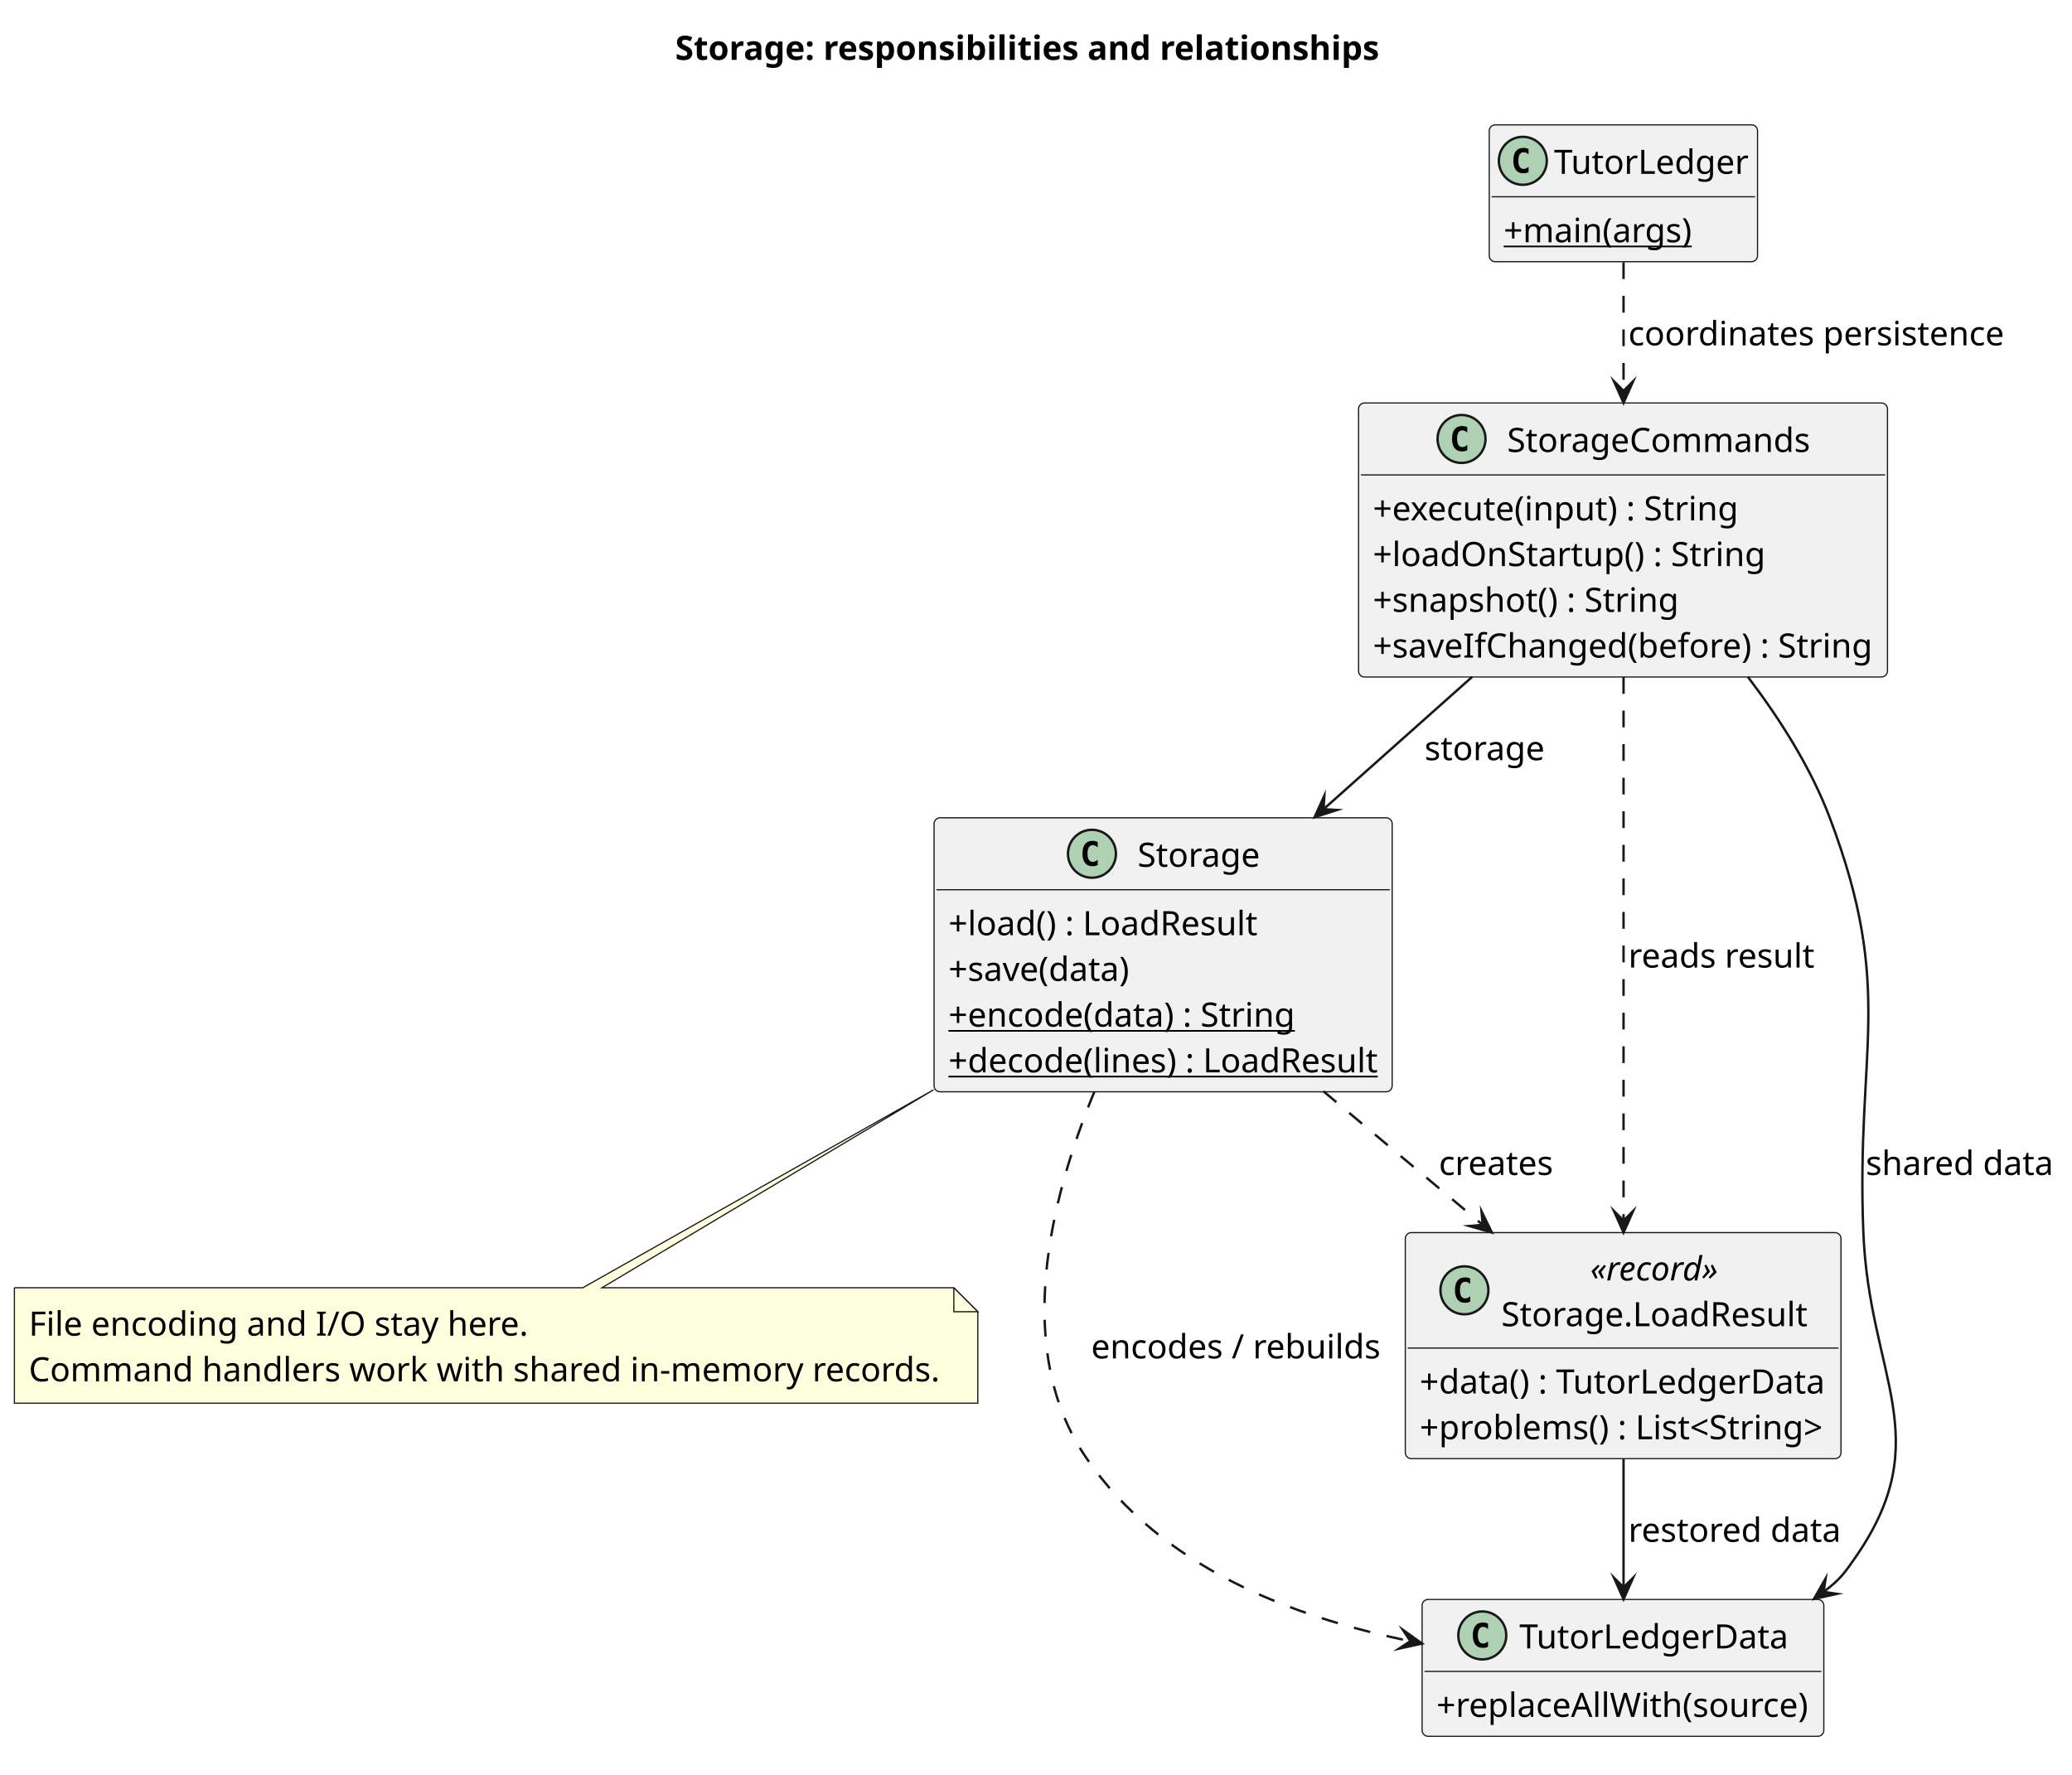
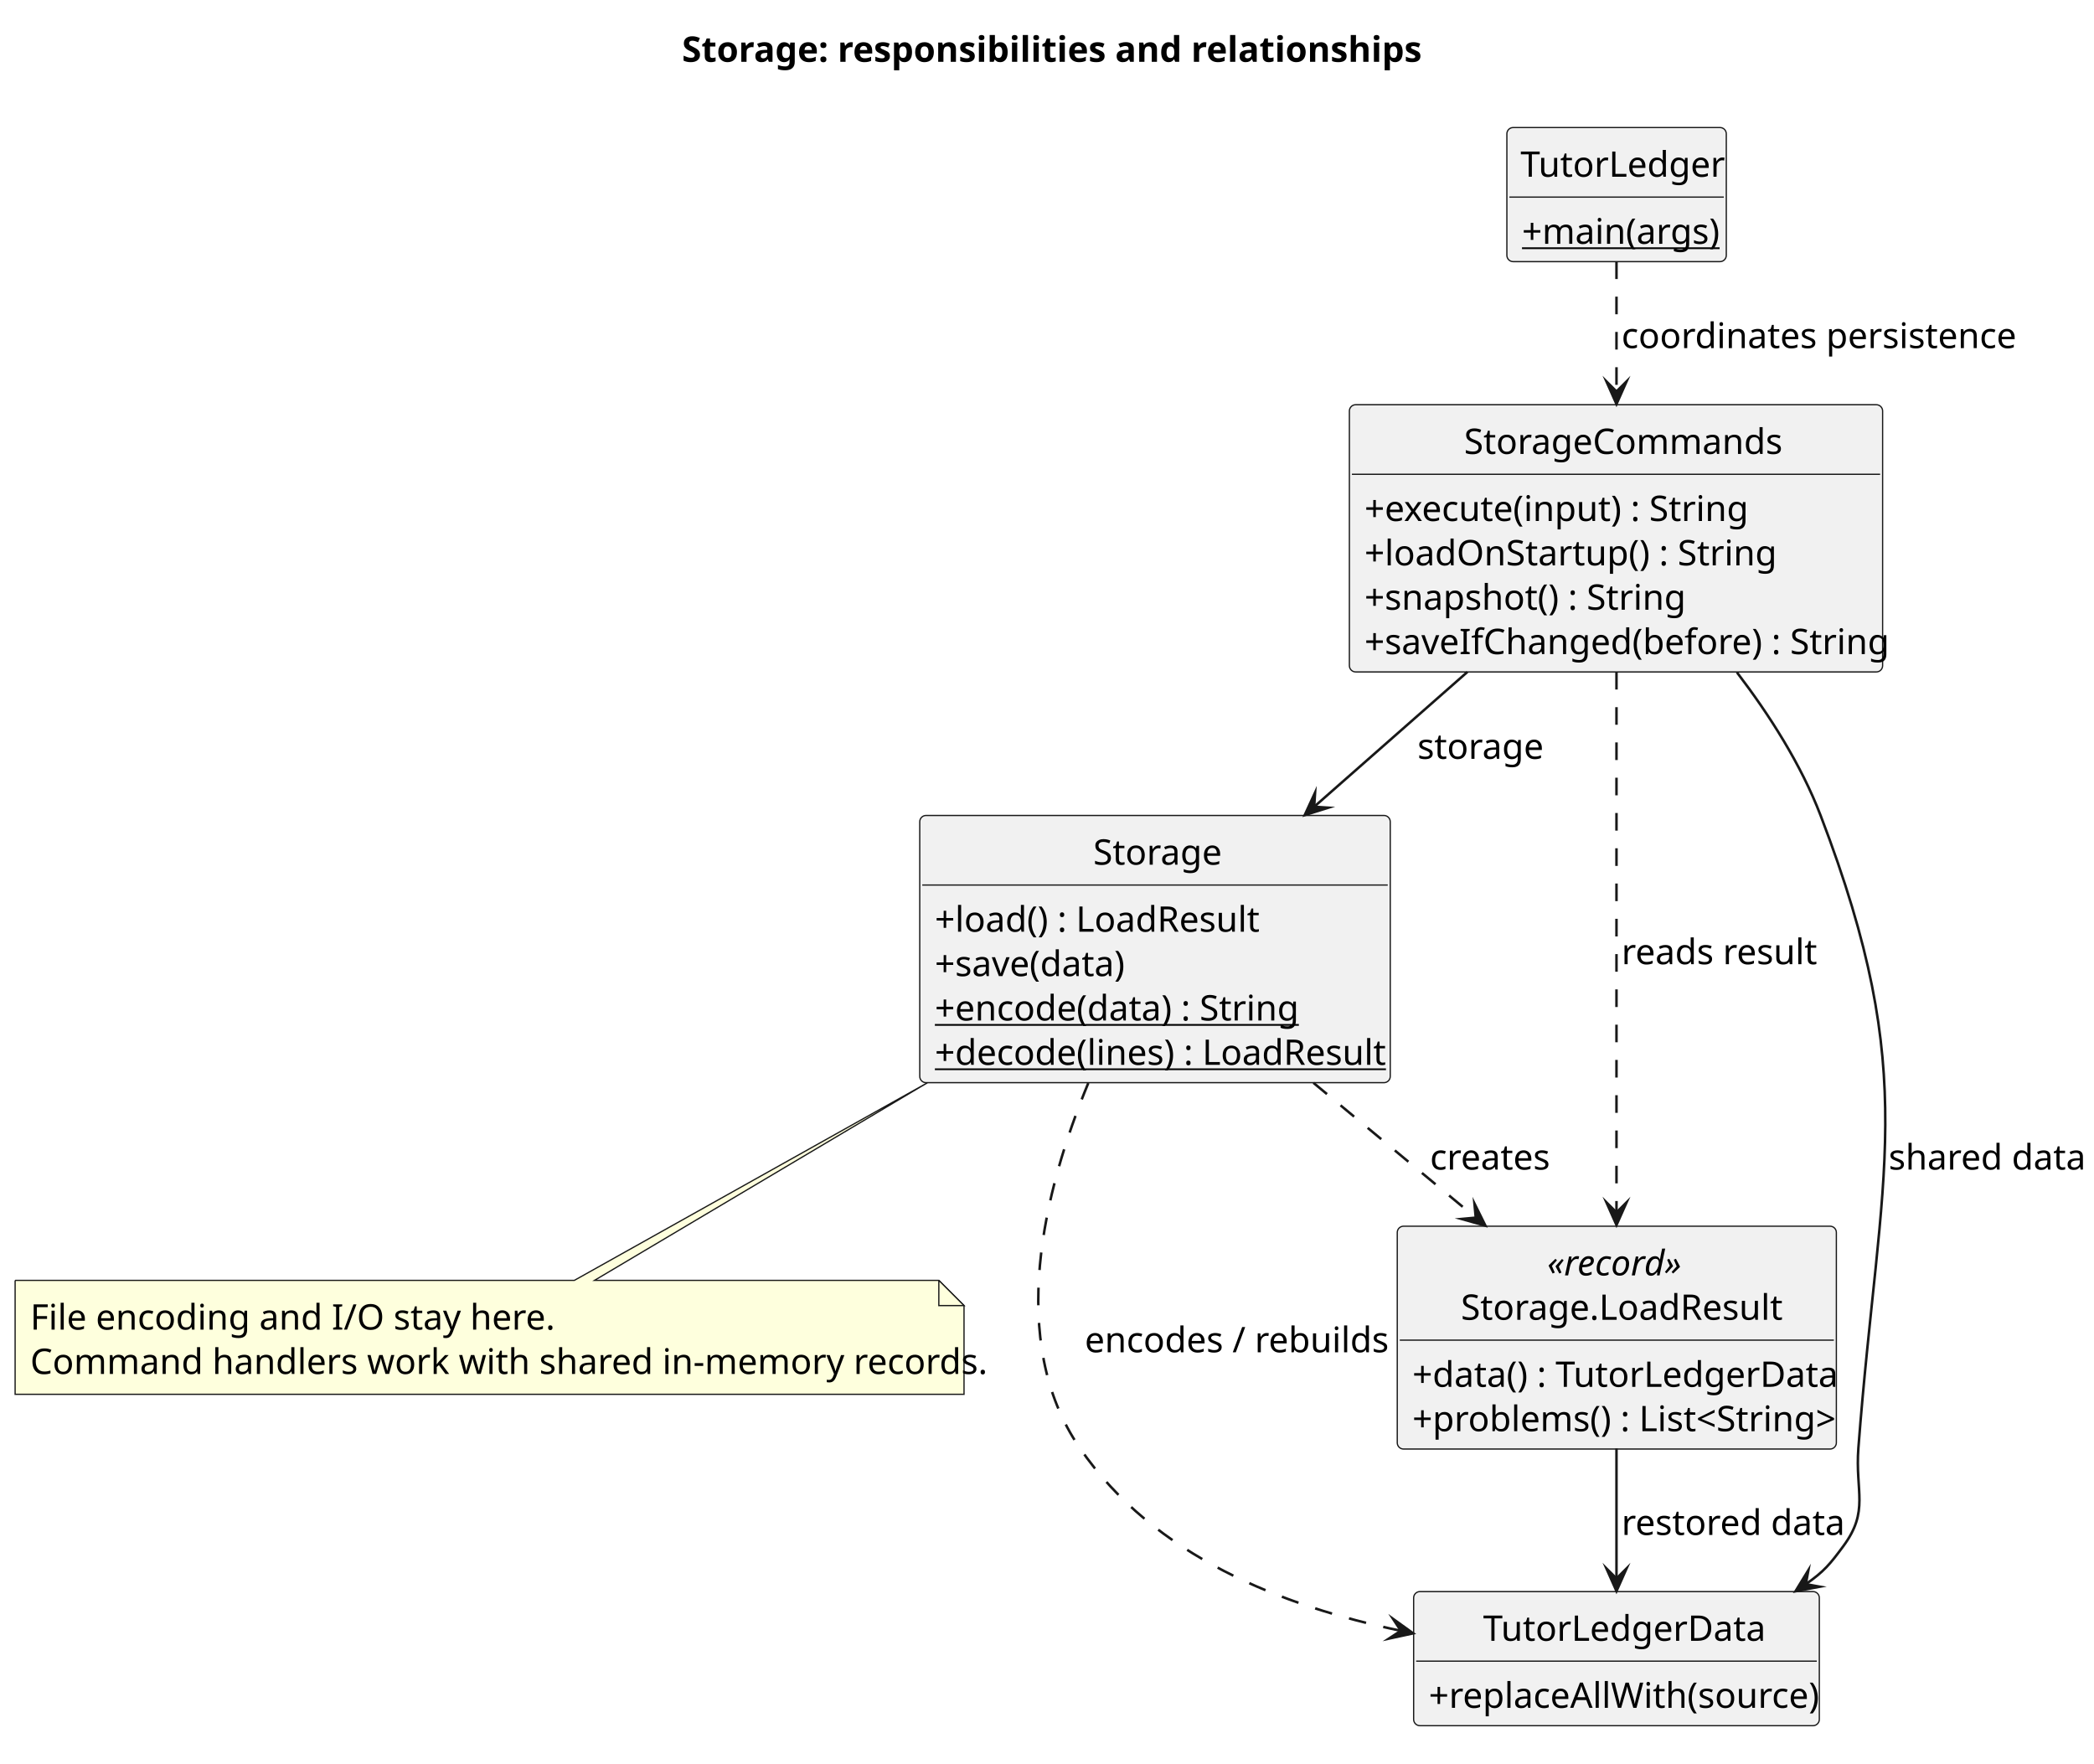
- <svg xmlns="http://www.w3.org/2000/svg" version="1.1" data-diagram-type="CLASS" style="width:864px;height:740px;background:#FFFFFF;" width="864px" height="740px" viewBox="0 0 864 740" zoomAndPan="magnify" preserveAspectRatio="none" contentStyleType="text/css">
+ <svg xmlns="http://www.w3.org/2000/svg" version="1.1" data-diagram-type="CLASS" style="width:831px;height:700px;background:#FFFFFF;" width="831px" height="700px" viewBox="0 0 831 700" zoomAndPan="magnify" preserveAspectRatio="none" contentStyleType="text/css">
  <defs />
  <g font-family="sans-serif" lengthAdjust="spacing">
-     <g class="title" data-source-line="7">
-       <text x="281.539" y="24.966" fill="#000" font-size="14" textLength="294.433" font-weight="700">Storage: responsibilities and relationships</text>
+     <g class="title" data-source-line="8">
+       <text x="270.636" y="24.533" fill="#000" font-size="14" textLength="283.172" font-weight="700">Storage: responsibilities and relationships</text>
    </g>
-     <g class="entity" data-qualified-name="TutorLedger" id="ent0001" data-source-line="9">
-       <rect x="621" y="52.068" width="111.872" height="57.068" fill="#F1F1F1" style="stroke:#181818;stroke-width:0.5;" rx="2.5" ry="2.5" />
-       <ellipse cx="635" cy="67.068" rx="10" ry="10" fill="#ADD1B2" style="stroke:#181818;stroke-width:1;" />
-       <path d="M637.391,71.771 Q636.906,72.021 636.375,72.146 Q635.859,72.271 635.281,72.271 Q633.219,72.271 632.125,70.912 Q631.047,69.552 631.047,66.974 Q631.047,64.396 632.125,63.037 Q633.219,61.677 635.281,61.677 Q635.859,61.677 636.391,61.802 Q636.922,61.927 637.391,62.162 L637.391,64.412 Q636.875,63.927 636.375,63.709 Q635.891,63.49 635.375,63.49 Q634.266,63.49 633.703,64.365 Q633.141,65.24 633.141,66.974 Q633.141,68.693 633.703,69.584 Q634.266,70.459 635.375,70.459 Q635.891,70.459 636.375,70.24 Q636.875,70.005 637.391,69.537 L637.391,71.771 Z " fill="#000" />
-       <text x="648" y="72.5" fill="#000" font-size="14" textLength="81.872">TutorLedger</text>
-       <line x1="622" y1="82.068" x2="731.872" y2="82.068" style="stroke:#181818;stroke-width:0.5;" />
-       <text x="627" y="101.034" fill="#000" font-size="14" textLength="78.568" text-decoration="underline">+main(args)</text>
+     <g class="entity" data-qualified-name="TutorLedger" id="ent0001" data-source-line="10">
+       <rect x="598" y="50.609" width="87.079" height="53.219" fill="#F1F1F1" style="stroke:#181818;stroke-width:0.5;" rx="2.5" ry="2.5" />
+       <text x="603.405" y="70.143" fill="#000" font-size="14" textLength="76.269">TutorLedger</text>
+       <line x1="599" y1="78.219" x2="684.079" y2="78.219" style="stroke:#181818;stroke-width:0.5;" />
+       <text x="604" y="96.752" fill="#000" font-size="14" textLength="75.079" text-decoration="underline">+main(args)</text>
    </g>
-     <g class="entity" data-qualified-name="StorageCommands" id="ent0002" data-source-line="12">
-       <rect x="566.5" y="168.068" width="220.557" height="114.272" fill="#F1F1F1" style="stroke:#181818;stroke-width:0.5;" rx="2.5" ry="2.5" />
-       <ellipse cx="609.443" cy="183.068" rx="10" ry="10" fill="#ADD1B2" style="stroke:#181818;stroke-width:1;" />
-       <path d="M611.833,187.771 Q611.349,188.021 610.818,188.146 Q610.302,188.271 609.724,188.271 Q607.662,188.271 606.568,186.912 Q605.49,185.552 605.49,182.974 Q605.49,180.396 606.568,179.037 Q607.662,177.677 609.724,177.677 Q610.302,177.677 610.833,177.802 Q611.365,177.927 611.833,178.162 L611.833,180.412 Q611.318,179.927 610.818,179.709 Q610.333,179.49 609.818,179.49 Q608.708,179.49 608.146,180.365 Q607.583,181.24 607.583,182.974 Q607.583,184.693 608.146,185.584 Q608.708,186.459 609.818,186.459 Q610.333,186.459 610.818,186.24 Q611.318,186.005 611.833,185.537 L611.833,187.771 Z " fill="#000" />
-       <text x="628.443" y="188.5" fill="#000" font-size="14" textLength="126.672">StorageCommands</text>
-       <line x1="567.5" y1="198.068" x2="786.057" y2="198.068" style="stroke:#181818;stroke-width:0.5;" />
-       <text x="572.5" y="217.034" fill="#000" font-size="14" textLength="152.935">+execute(input) : String</text>
-       <text x="572.5" y="236.102" fill="#000" font-size="14" textLength="163.659">+loadOnStartup() : String</text>
-       <text x="572.5" y="255.17" fill="#000" font-size="14" textLength="127.54">+snapshot() : String</text>
-       <text x="572.5" y="274.238" fill="#000" font-size="14" textLength="208.557">+saveIfChanged(before) : String</text>
+     <g class="entity" data-qualified-name="StorageCommands" id="ent0002" data-source-line="13">
+       <rect x="535.5" y="160.609" width="211.616" height="106.047" fill="#F1F1F1" style="stroke:#181818;stroke-width:0.5;" rx="2.5" ry="2.5" />
+       <text x="581.001" y="180.143" fill="#000" font-size="14" textLength="120.613">StorageCommands</text>
+       <line x1="536.5" y1="188.219" x2="746.116" y2="188.219" style="stroke:#181818;stroke-width:0.5;" />
+       <text x="541.5" y="206.752" fill="#000" font-size="14" textLength="145.134">+execute(input) : String</text>
+       <text x="541.5" y="224.361" fill="#000" font-size="14" textLength="156.023">+loadOnStartup() : String</text>
+       <text x="541.5" y="241.971" fill="#000" font-size="14" textLength="122.562">+snapshot() : String</text>
+       <text x="541.5" y="259.58" fill="#000" font-size="14" textLength="199.616">+saveIfChanged(before) : String</text>
    </g>
-     <g class="entity" data-qualified-name="Storage" id="ent0003" data-source-line="18">
-       <rect x="389.5" y="341.068" width="191.017" height="114.272" fill="#F1F1F1" style="stroke:#181818;stroke-width:0.5;" rx="2.5" ry="2.5" />
-       <ellipse cx="455.333" cy="356.068" rx="10" ry="10" fill="#ADD1B2" style="stroke:#181818;stroke-width:1;" />
-       <path d="M457.723,360.771 Q457.239,361.021 456.708,361.146 Q456.192,361.271 455.614,361.271 Q453.551,361.271 452.458,359.912 Q451.38,358.552 451.38,355.974 Q451.38,353.396 452.458,352.037 Q453.551,350.677 455.614,350.677 Q456.192,350.677 456.723,350.802 Q457.255,350.927 457.723,351.162 L457.723,353.412 Q457.208,352.927 456.708,352.709 Q456.223,352.49 455.708,352.49 Q454.598,352.49 454.036,353.365 Q453.473,354.24 453.473,355.974 Q453.473,357.693 454.036,358.584 Q454.598,359.459 455.708,359.459 Q456.223,359.459 456.708,359.24 Q457.208,359.005 457.723,358.537 L457.723,360.771 Z " fill="#000" />
-       <text x="474.333" y="361.5" fill="#000" font-size="14" textLength="51.352">Storage</text>
-       <line x1="390.5" y1="371.068" x2="579.517" y2="371.068" style="stroke:#181818;stroke-width:0.5;" />
-       <text x="395.5" y="390.034" fill="#000" font-size="14" textLength="128.883">+load() : LoadResult</text>
-       <text x="395.5" y="409.102" fill="#000" font-size="14" textLength="75.348">+save(data)</text>
-       <text x="395.5" y="428.17" fill="#000" font-size="14" textLength="144.451" text-decoration="underline">+encode(data) : String</text>
-       <text x="395.5" y="447.238" fill="#000" font-size="14" textLength="179.017" text-decoration="underline">+decode(lines) : LoadResult</text>
+     <g class="entity" data-qualified-name="Storage" id="ent0003" data-source-line="19">
+       <rect x="365" y="323.609" width="186.72" height="106.047" fill="#F1F1F1" style="stroke:#181818;stroke-width:0.5;" rx="2.5" ry="2.5" />
+       <text x="433.843" y="343.143" fill="#000" font-size="14" textLength="49.034">Storage</text>
+       <line x1="366" y1="351.219" x2="550.72" y2="351.219" style="stroke:#181818;stroke-width:0.5;" />
+       <text x="371" y="369.752" fill="#000" font-size="14" textLength="126.465">+load() : LoadResult</text>
+       <text x="371" y="387.361" fill="#000" font-size="14" textLength="74.32">+save(data)</text>
+       <text x="371" y="404.971" fill="#000" font-size="14" textLength="138.92" text-decoration="underline">+encode(data) : String</text>
+       <text x="371" y="422.58" fill="#000" font-size="14" textLength="174.72" text-decoration="underline">+decode(lines) : LoadResult</text>
    </g>
-     <g class="entity" data-qualified-name="TutorLedgerData" id="ent0004" data-source-line="24">
-       <rect x="593" y="667.068" width="167.511" height="57.068" fill="#F1F1F1" style="stroke:#181818;stroke-width:0.5;" rx="2.5" ry="2.5" />
-       <ellipse cx="618.096" cy="682.068" rx="10" ry="10" fill="#ADD1B2" style="stroke:#181818;stroke-width:1;" />
-       <path d="M620.487,686.771 Q620.002,687.021 619.471,687.146 Q618.955,687.271 618.377,687.271 Q616.315,687.271 615.221,685.912 Q614.143,684.552 614.143,681.974 Q614.143,679.396 615.221,678.037 Q616.315,676.677 618.377,676.677 Q618.955,676.677 619.487,676.802 Q620.018,676.927 620.487,677.162 L620.487,679.412 Q619.971,678.927 619.471,678.709 Q618.987,678.49 618.471,678.49 Q617.362,678.49 616.799,679.365 Q616.237,680.24 616.237,681.974 Q616.237,683.693 616.799,684.584 Q617.362,685.459 618.471,685.459 Q618.987,685.459 619.471,685.24 Q619.971,685.005 620.487,684.537 L620.487,686.771 Z " fill="#000" />
-       <text x="633.562" y="687.5" fill="#000" font-size="14" textLength="112.854">TutorLedgerData</text>
-       <line x1="594" y1="697.068" x2="759.511" y2="697.068" style="stroke:#181818;stroke-width:0.5;" />
-       <text x="599" y="716.034" fill="#000" font-size="14" textLength="155.511">+replaceAllWith(source)</text>
+     <g class="entity" data-qualified-name="TutorLedgerData" id="ent0004" data-source-line="25">
+       <rect x="561" y="631.609" width="160.996" height="53.219" fill="#F1F1F1" style="stroke:#181818;stroke-width:0.5;" rx="2.5" ry="2.5" />
+       <text x="588.578" y="651.143" fill="#000" font-size="14" textLength="105.841">TutorLedgerData</text>
+       <line x1="562" y1="659.219" x2="720.996" y2="659.219" style="stroke:#181818;stroke-width:0.5;" />
+       <text x="567" y="677.752" fill="#000" font-size="14" textLength="148.996">+replaceAllWith(source)</text>
    </g>
-     <g class="entity" data-qualified-name="LoadResult" id="ent0005" data-source-line="27">
-       <rect x="586" y="514.068" width="181.665" height="94.272" fill="#F1F1F1" style="stroke:#181818;stroke-width:0.5;" rx="2.5" ry="2.5" />
-       <ellipse cx="610.649" cy="538.136" rx="10" ry="10" fill="#ADD1B2" style="stroke:#181818;stroke-width:1;" />
-       <path d="M613.039,542.839 Q612.555,543.089 612.024,543.214 Q611.508,543.339 610.93,543.339 Q608.867,543.339 607.774,541.98 Q606.696,540.62 606.696,538.042 Q606.696,535.464 607.774,534.105 Q608.867,532.745 610.93,532.745 Q611.508,532.745 612.039,532.87 Q612.571,532.995 613.039,533.23 L613.039,535.48 Q612.524,534.995 612.024,534.776 Q611.539,534.558 611.024,534.558 Q609.914,534.558 609.352,535.433 Q608.789,536.308 608.789,538.042 Q608.789,539.761 609.352,540.651 Q609.914,541.526 611.024,541.526 Q611.539,541.526 612.024,541.308 Q612.524,541.073 613.039,540.605 L613.039,542.839 Z " fill="#000" />
-       <text x="663.108" y="534.034" fill="#000" font-size="14" textLength="53.816" font-style="italic">«record»</text>
-       <text x="626.015" y="553.102" fill="#000" font-size="14" textLength="128.002">Storage.LoadResult</text>
-       <line x1="587" y1="562.204" x2="766.665" y2="562.204" style="stroke:#181818;stroke-width:0.5;" />
-       <text x="592" y="581.17" fill="#000" font-size="14" textLength="169.665">+data() : TutorLedgerData</text>
-       <text x="592" y="600.238" fill="#000" font-size="14" textLength="168.335">+problems() : List&lt;String&gt;</text>
+     <g class="entity" data-qualified-name="LoadResult" id="ent0005" data-source-line="28">
+       <rect x="554.5" y="486.609" width="174.258" height="88.438" fill="#F1F1F1" style="stroke:#181818;stroke-width:0.5;" rx="2.5" ry="2.5" />
+       <text x="614.001" y="506.143" fill="#000" font-size="14" textLength="55.255" font-style="italic">«record»</text>
+       <text x="579.753" y="523.752" fill="#000" font-size="14" textLength="123.751">Storage.LoadResult</text>
+       <line x1="555.5" y1="531.828" x2="727.758" y2="531.828" style="stroke:#181818;stroke-width:0.5;" />
+       <text x="560.5" y="550.361" fill="#000" font-size="14" textLength="162.258">+data() : TutorLedgerData</text>
+       <text x="560.5" y="567.971" fill="#000" font-size="14" textLength="161.458">+problems() : List&lt;String&gt;</text>
    </g>
-     <g class="entity" data-qualified-name="GMN13" id="ent0014" data-source-line="41">
-       <path d="M6,537.068 L6,585.204 A0,0 0 0 0 6,585.204 L407.729,585.204 A0,0 0 0 0 407.729,585.204 L407.729,547.068 L397.729,537.068 L251.011,537.068 L389.328,454.475 L243.011,537.068 L6,537.068 A0,0 0 0 0 6,537.068" style="stroke:#181818;stroke-width:0.5;" fill="#FEFFDD" />
-       <path d="M397.729,537.068 L397.729,547.068 L407.729,547.068 L397.729,537.068" style="stroke:#181818;stroke-width:0.5;" fill="#FEFFDD" />
-       <text x="12" y="557.034" fill="#000" font-size="14" textLength="208.543">File encoding and I/O stay here.</text>
-       <text x="12" y="576.102" fill="#000" font-size="14" textLength="380.729">Command handlers work with shared in-memory records.</text>
+     <g class="entity" data-qualified-name="GMN13" id="ent0014" data-source-line="42">
+       <path d="M6,508.109 L6,553.328 A0,0 0 0 0 6,553.328 L382.571,553.328 A0,0 0 0 0 382.571,553.328 L382.571,518.109 L372.571,508.109 L235.926,508.109 L368.016,429.706 L227.926,508.109 L6,508.109 A0,0 0 0 0 6,508.109" style="stroke:#181818;stroke-width:0.5;" fill="#FEFFDD" />
+       <path d="M372.571,508.109 L372.571,518.109 L382.571,518.109 L372.571,508.109" style="stroke:#181818;stroke-width:0.5;" fill="#FEFFDD" />
+       <text x="12" y="527.643" fill="#000" font-size="14" textLength="198.447">File encoding and I/O stay here.</text>
+       <text x="12" y="545.252" fill="#000" font-size="14" textLength="355.571">Command handlers work with shared in-memory records.</text>
    </g>
    <g class="link" data-entity-1="ent0001" data-entity-2="ent0002" id="lnk6" data-link-type="dependency">
-       <polygon points="677,168.018,681,159.018,677,163.018,673,159.018,677,168.018" fill="#181818" style="stroke:#181818;stroke-width:1;stroke-linejoin:miter;stroke-miterlimit:10;" />
-       <path d="M677,109.382 C677,126.067 677,142.891 677,163.018" style="stroke:#181818;stroke-width:1;stroke-dasharray:7,7;" fill="none" />
-       <text x="679" y="144.034" fill="#000" font-size="14" textLength="156.995">coordinates persistence</text>
+       <polygon points="641.5,160.357,645.5,151.357,641.5,155.357,637.5,151.357,641.5,160.357" fill="#181818" style="stroke:#181818;stroke-width:1;stroke-linejoin:miter;stroke-miterlimit:10;" />
+       <path d="M641.5,103.724 C641.5,119.73 641.5,135.924 641.5,155.357" style="stroke:#181818;stroke-width:1;stroke-dasharray:7,7;" fill="none" />
+       <text x="643.5" y="138.143" fill="#000" font-size="14" textLength="147.861">coordinates persistence</text>
    </g>
    <g class="link" data-entity-1="ent0002" data-entity-2="ent0003" id="lnk7" data-link-type="dependency">
-       <polygon points="548.172,340.805,557.553,337.807,551.906,337.48,552.232,331.833,548.172,340.805" fill="#181818" style="stroke:#181818;stroke-width:1;stroke-linejoin:miter;stroke-miterlimit:10;" />
-       <path d="M613.866,282.297 C592.772,301.084 573.003,318.69 551.906,337.48" style="stroke:#181818;stroke-width:1;" fill="none" />
-       <text x="594" y="317.034" fill="#000" font-size="14" textLength="50.372">storage</text>
+       <polygon points="517.772,323.463,527.171,320.522,521.526,320.161,521.887,314.515,517.772,323.463" fill="#181818" style="stroke:#181818;stroke-width:1;stroke-linejoin:miter;stroke-miterlimit:10;" />
+       <path d="M582.338,266.659 C561.662,284.85 542.211,301.962 521.526,320.161" style="stroke:#181818;stroke-width:1;" fill="none" />
+       <text x="562.5" y="301.143" fill="#000" font-size="14" textLength="46.696">storage</text>
    </g>
    <g class="link" data-entity-1="ent0002" data-entity-2="ent0004" id="lnk8" data-link-type="dependency">
-       <polygon points="756.393,666.845,766.011,664.725,760.418,663.879,761.264,658.286,756.393,666.845" fill="#181818" style="stroke:#181818;stroke-width:1;stroke-linejoin:miter;stroke-miterlimit:10;" />
-       <path d="M728.803,282.242 C742.225,299.863 755.11,320.197 763,341.068 C790.278,413.224 773.886,436.991 777,514.068 C779.422,574.034 808.016,599.624 774,649.068 C769.256,655.964 767.207,658.875 760.418,663.879" style="stroke:#181818;stroke-width:1;" fill="none" />
-       <text x="778" y="490.034" fill="#000" font-size="14" textLength="78.512">shared data</text>
+       <polygon points="712.521,631.494,722.201,629.677,716.637,628.655,717.659,623.091,712.521,631.494" fill="#181818" style="stroke:#181818;stroke-width:1;stroke-linejoin:miter;stroke-miterlimit:10;" />
+       <path d="M689.305,266.831 C702.245,283.791 714.791,303.461 722.5,323.609 C762.435,427.985 746.021,463.18 737.5,574.609 C736.163,592.096 741.925,599.507 731.5,613.609 C726.342,620.587 723.881,623.66 716.637,628.655" style="stroke:#181818;stroke-width:1;" fill="none" />
+       <text x="749.5" y="464.143" fill="#000" font-size="14" textLength="73.944">shared data</text>
    </g>
    <g class="link" data-entity-1="ent0002" data-entity-2="ent0005" id="lnk9" data-link-type="dependency">
-       <polygon points="677,514.054,681,505.054,677,509.054,673,505.054,677,514.054" fill="#181818" style="stroke:#181818;stroke-width:1;stroke-linejoin:miter;stroke-miterlimit:10;" />
-       <path d="M677,282.349 C677,347.511 677,448.606 677,509.054" style="stroke:#181818;stroke-width:1;stroke-dasharray:7,7;" fill="none" />
-       <text x="679" y="403.534" fill="#000" font-size="14" textLength="78.19">reads result</text>
+       <polygon points="641.5,486.146,645.5,477.146,641.5,481.146,637.5,477.146,641.5,486.146" fill="#181818" style="stroke:#181818;stroke-width:1;stroke-linejoin:miter;stroke-miterlimit:10;" />
+       <path d="M641.5,266.625 C641.5,327.96 641.5,423.795 641.5,481.146" style="stroke:#181818;stroke-width:1;stroke-dasharray:7,7;" fill="none" />
+       <text x="643.5" y="382.643" fill="#000" font-size="14" textLength="73.145">reads result</text>
    </g>
    <g class="link" data-entity-1="ent0003" data-entity-2="ent0004" id="lnk10" data-link-type="dependency">
-       <polygon points="592.996,685.46,584.984,679.732,588.098,684.455,583.376,687.569,592.996,685.46" fill="#181818" style="stroke:#181818;stroke-width:1;stroke-linejoin:miter;stroke-miterlimit:10;" />
-       <path d="M456.314,455.353 C437.77,500.411 422.274,563.265 453,608.068 C484.3,653.707 538.474,674.267 588.098,684.455" style="stroke:#181818;stroke-width:1;stroke-dasharray:7,7;" fill="none" />
-       <text x="455" y="566.534" fill="#000" font-size="14" textLength="120.918">encodes / rebuilds</text>
+       <polygon points="560.814,648.188,552.82,642.434,555.919,647.167,551.186,650.266,560.814,648.188" fill="#181818" style="stroke:#181818;stroke-width:1;stroke-linejoin:miter;stroke-miterlimit:10;" />
+       <path d="M431.89,429.799 C414.31,472.325 399.367,532.084 428.5,574.609 C458.084,617.794 508.895,637.357 555.919,647.167" style="stroke:#181818;stroke-width:1;stroke-dasharray:7,7;" fill="none" />
+       <text x="430.5" y="536.643" fill="#000" font-size="14" textLength="113.627">encodes / rebuilds</text>
    </g>
    <g class="link" data-entity-1="ent0003" data-entity-2="ent0005" id="lnk11" data-link-type="dependency">
-       <polygon points="622.103,514.034,617.777,505.187,618.272,510.822,612.637,511.317,622.103,514.034" fill="#181818" style="stroke:#181818;stroke-width:1;stroke-linejoin:miter;stroke-miterlimit:10;" />
-       <path d="M551.883,455.152 C574.826,474.391 596.39,492.473 618.272,510.822" style="stroke:#181818;stroke-width:1;stroke-dasharray:7,7;" fill="none" />
-       <text x="600" y="490.034" fill="#000" font-size="14" textLength="47.908">creates</text>
+       <polygon points="589.493,486.412,585.126,477.585,585.647,483.218,580.014,483.739,589.493,486.412" fill="#181818" style="stroke:#181818;stroke-width:1;stroke-linejoin:miter;stroke-miterlimit:10;" />
+       <path d="M521.222,429.706 C543.467,448.183 564.393,465.564 585.647,483.218" style="stroke:#181818;stroke-width:1;stroke-dasharray:7,7;" fill="none" />
+       <text x="567.5" y="464.143" fill="#000" font-size="14" textLength="45.91">creates</text>
    </g>
    <g class="link" data-entity-1="ent0005" data-entity-2="ent0004" id="lnk12" data-link-type="dependency">
-       <polygon points="677,666.988,681,657.988,677,661.988,673,657.988,677,666.988" fill="#181818" style="stroke:#181818;stroke-width:1;stroke-linejoin:miter;stroke-miterlimit:10;" />
-       <path d="M677,608.41 C677,627.962 677,645.065 677,661.988" style="stroke:#181818;stroke-width:1;" fill="none" />
-       <text x="679" y="643.034" fill="#000" font-size="14" textLength="89.208">restored data</text>
+       <polygon points="641.5,631.426,645.5,622.426,641.5,626.426,637.5,622.426,641.5,631.426" fill="#181818" style="stroke:#181818;stroke-width:1;stroke-linejoin:miter;stroke-miterlimit:10;" />
+       <path d="M641.5,574.799 C641.5,593.66 641.5,610.14 641.5,626.426" style="stroke:#181818;stroke-width:1;" fill="none" />
+       <text x="643.5" y="609.143" fill="#000" font-size="14" textLength="82.496">restored data</text>
    </g>
  </g>
</svg>
